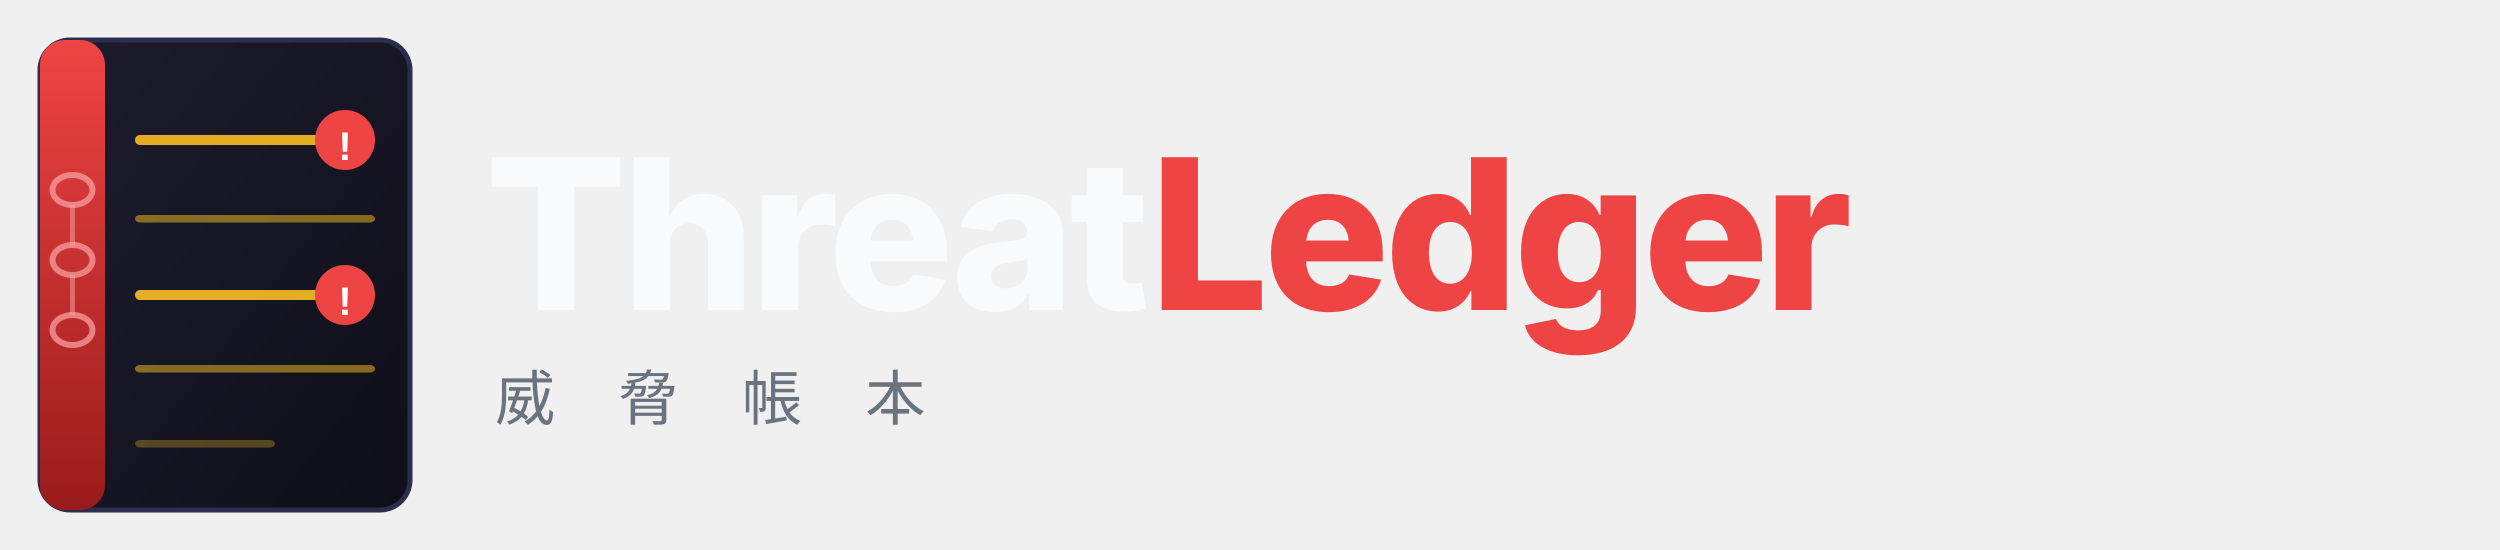
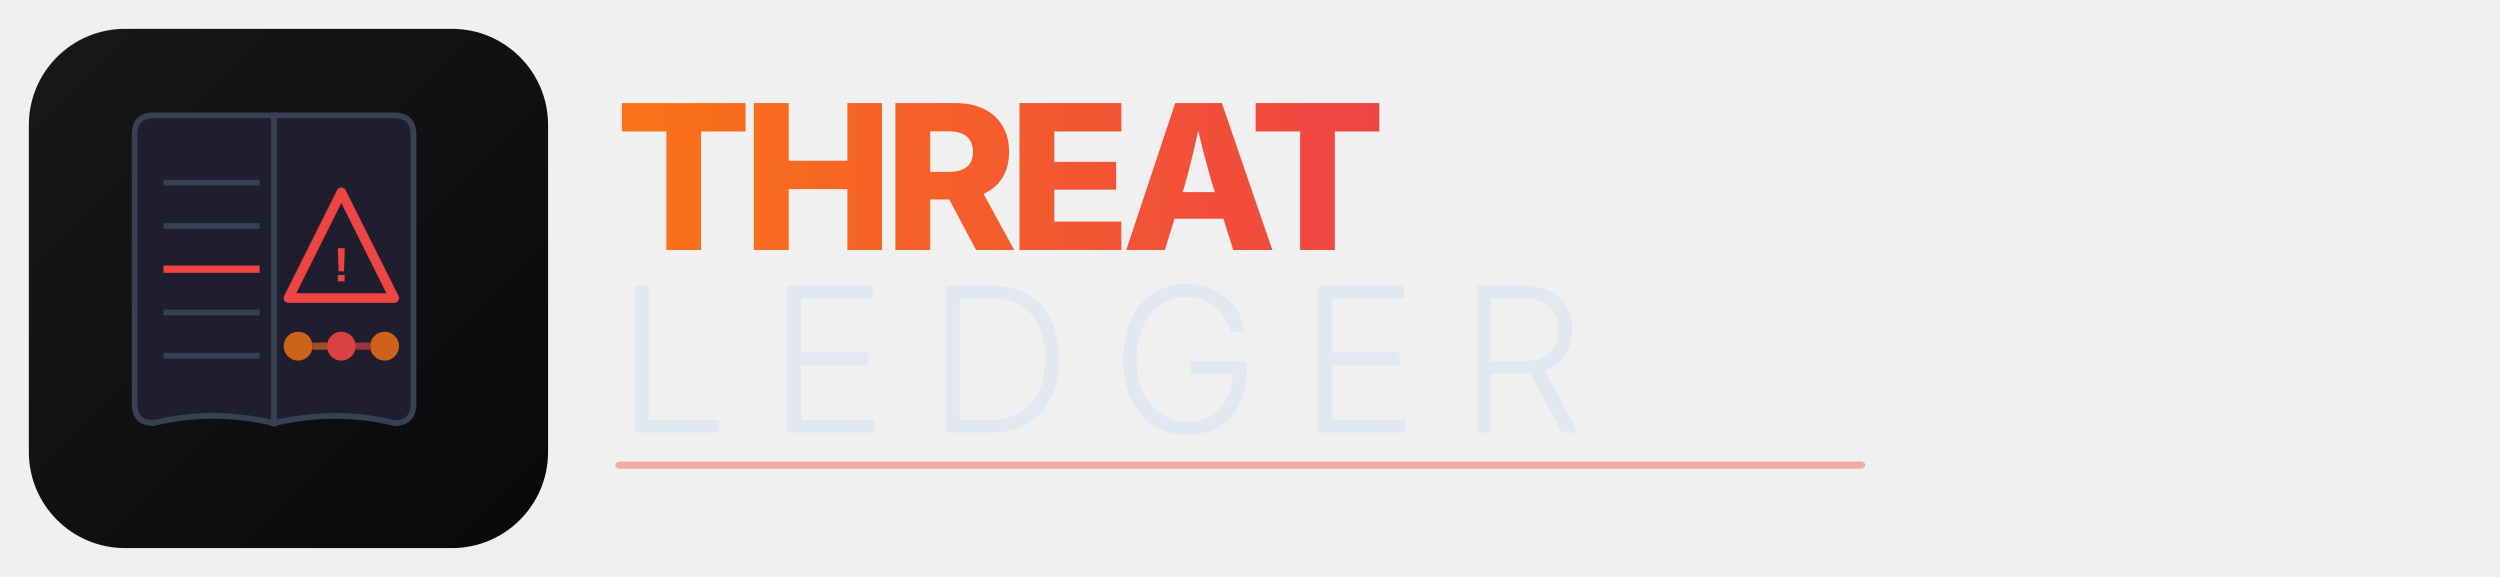
- <svg xmlns="http://www.w3.org/2000/svg" viewBox="0 0 500 110" role="img" aria-label="ThreatLedger">
+ <svg xmlns="http://www.w3.org/2000/svg" viewBox="0 0 520 120">
  <defs>
-     <linearGradient id="spineRed" x1="0" y1="0" x2="0" y2="1">
-       <stop offset="0%" stop-color="#ef4444" />
-       <stop offset="100%" stop-color="#991b1b" />
+     <linearGradient id="g2a" x1="0" y1="0" x2="1" y2="0">
+       <stop offset="0%" stop-color="#f97316" />
+       <stop offset="100%" stop-color="#ef4444" />
    </linearGradient>
-     <linearGradient id="pageBg" x1="0" y1="0" x2="1" y2="1">
-       <stop offset="0%" stop-color="#1c1c2e" />
-       <stop offset="100%" stop-color="#0f0f1a" />
+     <linearGradient id="g2b" x1="0" y1="0" x2="1" y2="1">
+       <stop offset="0%" stop-color="#18181b" />
+       <stop offset="100%" stop-color="#09090b" />
    </linearGradient>
  </defs>
-   <rect x="8" y="8" width="74" height="94" rx="6" fill="url(#pageBg)" stroke="#2d2d4e" stroke-width="1" />
-   <rect x="8" y="8" width="13" height="94" rx="5" fill="url(#spineRed)" />
-   <ellipse cx="14.5" cy="38" rx="4" ry="3" fill="none" stroke="#fca5a5" stroke-width="1.2" opacity="0.7" />
-   <ellipse cx="14.5" cy="52" rx="4" ry="3" fill="none" stroke="#fca5a5" stroke-width="1.2" opacity="0.7" />
-   <ellipse cx="14.5" cy="66" rx="4" ry="3" fill="none" stroke="#fca5a5" stroke-width="1.2" opacity="0.7" />
-   <line x1="14.5" y1="41" x2="14.5" y2="49" stroke="#fca5a5" stroke-width="1" opacity="0.5" />
-   <line x1="14.5" y1="55" x2="14.5" y2="63" stroke="#fca5a5" stroke-width="1" opacity="0.5" />
-   <rect x="27" y="27" width="48" height="2" rx="1" fill="#fbbf24" opacity="0.9" />
-   <rect x="27" y="43" width="48" height="1.5" rx="1" fill="#fbbf24" opacity="0.5" />
-   <rect x="27" y="58" width="48" height="2" rx="1" fill="#fbbf24" opacity="0.9" />
-   <rect x="27" y="73" width="48" height="1.5" rx="1" fill="#fbbf24" opacity="0.5" />
-   <rect x="27" y="88" width="28" height="1.5" rx="1" fill="#fbbf24" opacity="0.3" />
-   <circle cx="69" cy="28" r="6" fill="#ef4444" />
-   <circle cx="69" cy="59" r="6" fill="#ef4444" />
-   <text x="69" y="32" fill="white" font-size="8" font-weight="bold" text-anchor="middle" font-family="Arial, sans-serif">!</text>
-   <text x="69" y="63" fill="white" font-size="8" font-weight="bold" text-anchor="middle" font-family="Arial, sans-serif">!</text>
-   <text x="97" y="62" font-family="'Space Grotesk', 'Inter', 'Helvetica Neue', Arial, sans-serif" font-size="42" font-weight="800" letter-spacing="-1" fill="#f9fafb">Threat<tspan fill="#ef4444">Ledger</tspan>
-   </text>
-   <text x="99" y="84" font-family="'PingFang TC', 'Microsoft JhengHei', Arial, sans-serif" font-size="12" fill="#6b7280" letter-spacing="5">威 脅 帳 本</text>
+   <rect x="6" y="6" width="108" height="108" rx="20" fill="url(#g2b)" />
+   <path d="M28 28 Q28 24 32 24 L57 24 L57 88 Q44 85 32 88 Q28 88 28 84 Z" fill="#1e1e2e" stroke="#374151" stroke-width="1.2" />
+   <path d="M57 24 L82 24 Q86 24 86 28 L86 84 Q86 88 82 88 Q70 85 57 88 Z" fill="#1e1e2e" stroke="#374151" stroke-width="1.2" />
+   <line x1="57" y1="24" x2="57" y2="88" stroke="url(#g2a)" stroke-width="3" />
+   <line x1="34" y1="38" x2="54" y2="38" stroke="#374151" stroke-width="1.2" />
+   <line x1="34" y1="47" x2="54" y2="47" stroke="#374151" stroke-width="1.2" />
+   <line x1="34" y1="56" x2="54" y2="56" stroke="#ef4444" stroke-width="1.5" />
+   <line x1="34" y1="65" x2="54" y2="65" stroke="#374151" stroke-width="1.2" />
+   <line x1="34" y1="74" x2="54" y2="74" stroke="#374151" stroke-width="1.2" />
+   <path d="M71 40 L82 62 L60 62 Z" fill="none" stroke="#ef4444" stroke-width="2" stroke-linejoin="round" />
+   <text x="71" y="58.5" fill="#ef4444" font-size="10" font-weight="900" text-anchor="middle" font-family="Arial">!</text>
+   <circle cx="62" cy="72" r="3" fill="#f97316" opacity="0.8" />
+   <circle cx="71" cy="72" r="3" fill="#ef4444" opacity="0.9" />
+   <circle cx="80" cy="72" r="3" fill="#f97316" opacity="0.8" />
+   <line x1="65" y1="72" x2="68" y2="72" stroke="#f97316" stroke-width="1.5" opacity="0.6" />
+   <line x1="74" y1="72" x2="77" y2="72" stroke="#ef4444" stroke-width="1.5" opacity="0.6" />
+   <text x="128" y="52" font-family="'Space Grotesk', 'Inter', Arial, sans-serif" font-size="42" font-weight="800" letter-spacing="-2" fill="url(#g2a)">THREAT</text>
+   <text x="128" y="90" font-family="'Space Grotesk', 'Inter', Arial, sans-serif" font-size="42" font-weight="300" letter-spacing="8" fill="#e2e8f0">LEDGER</text>
+   <rect x="128" y="96" width="260" height="1.5" rx="1" fill="#ef4444" opacity="0.4" />
</svg>
